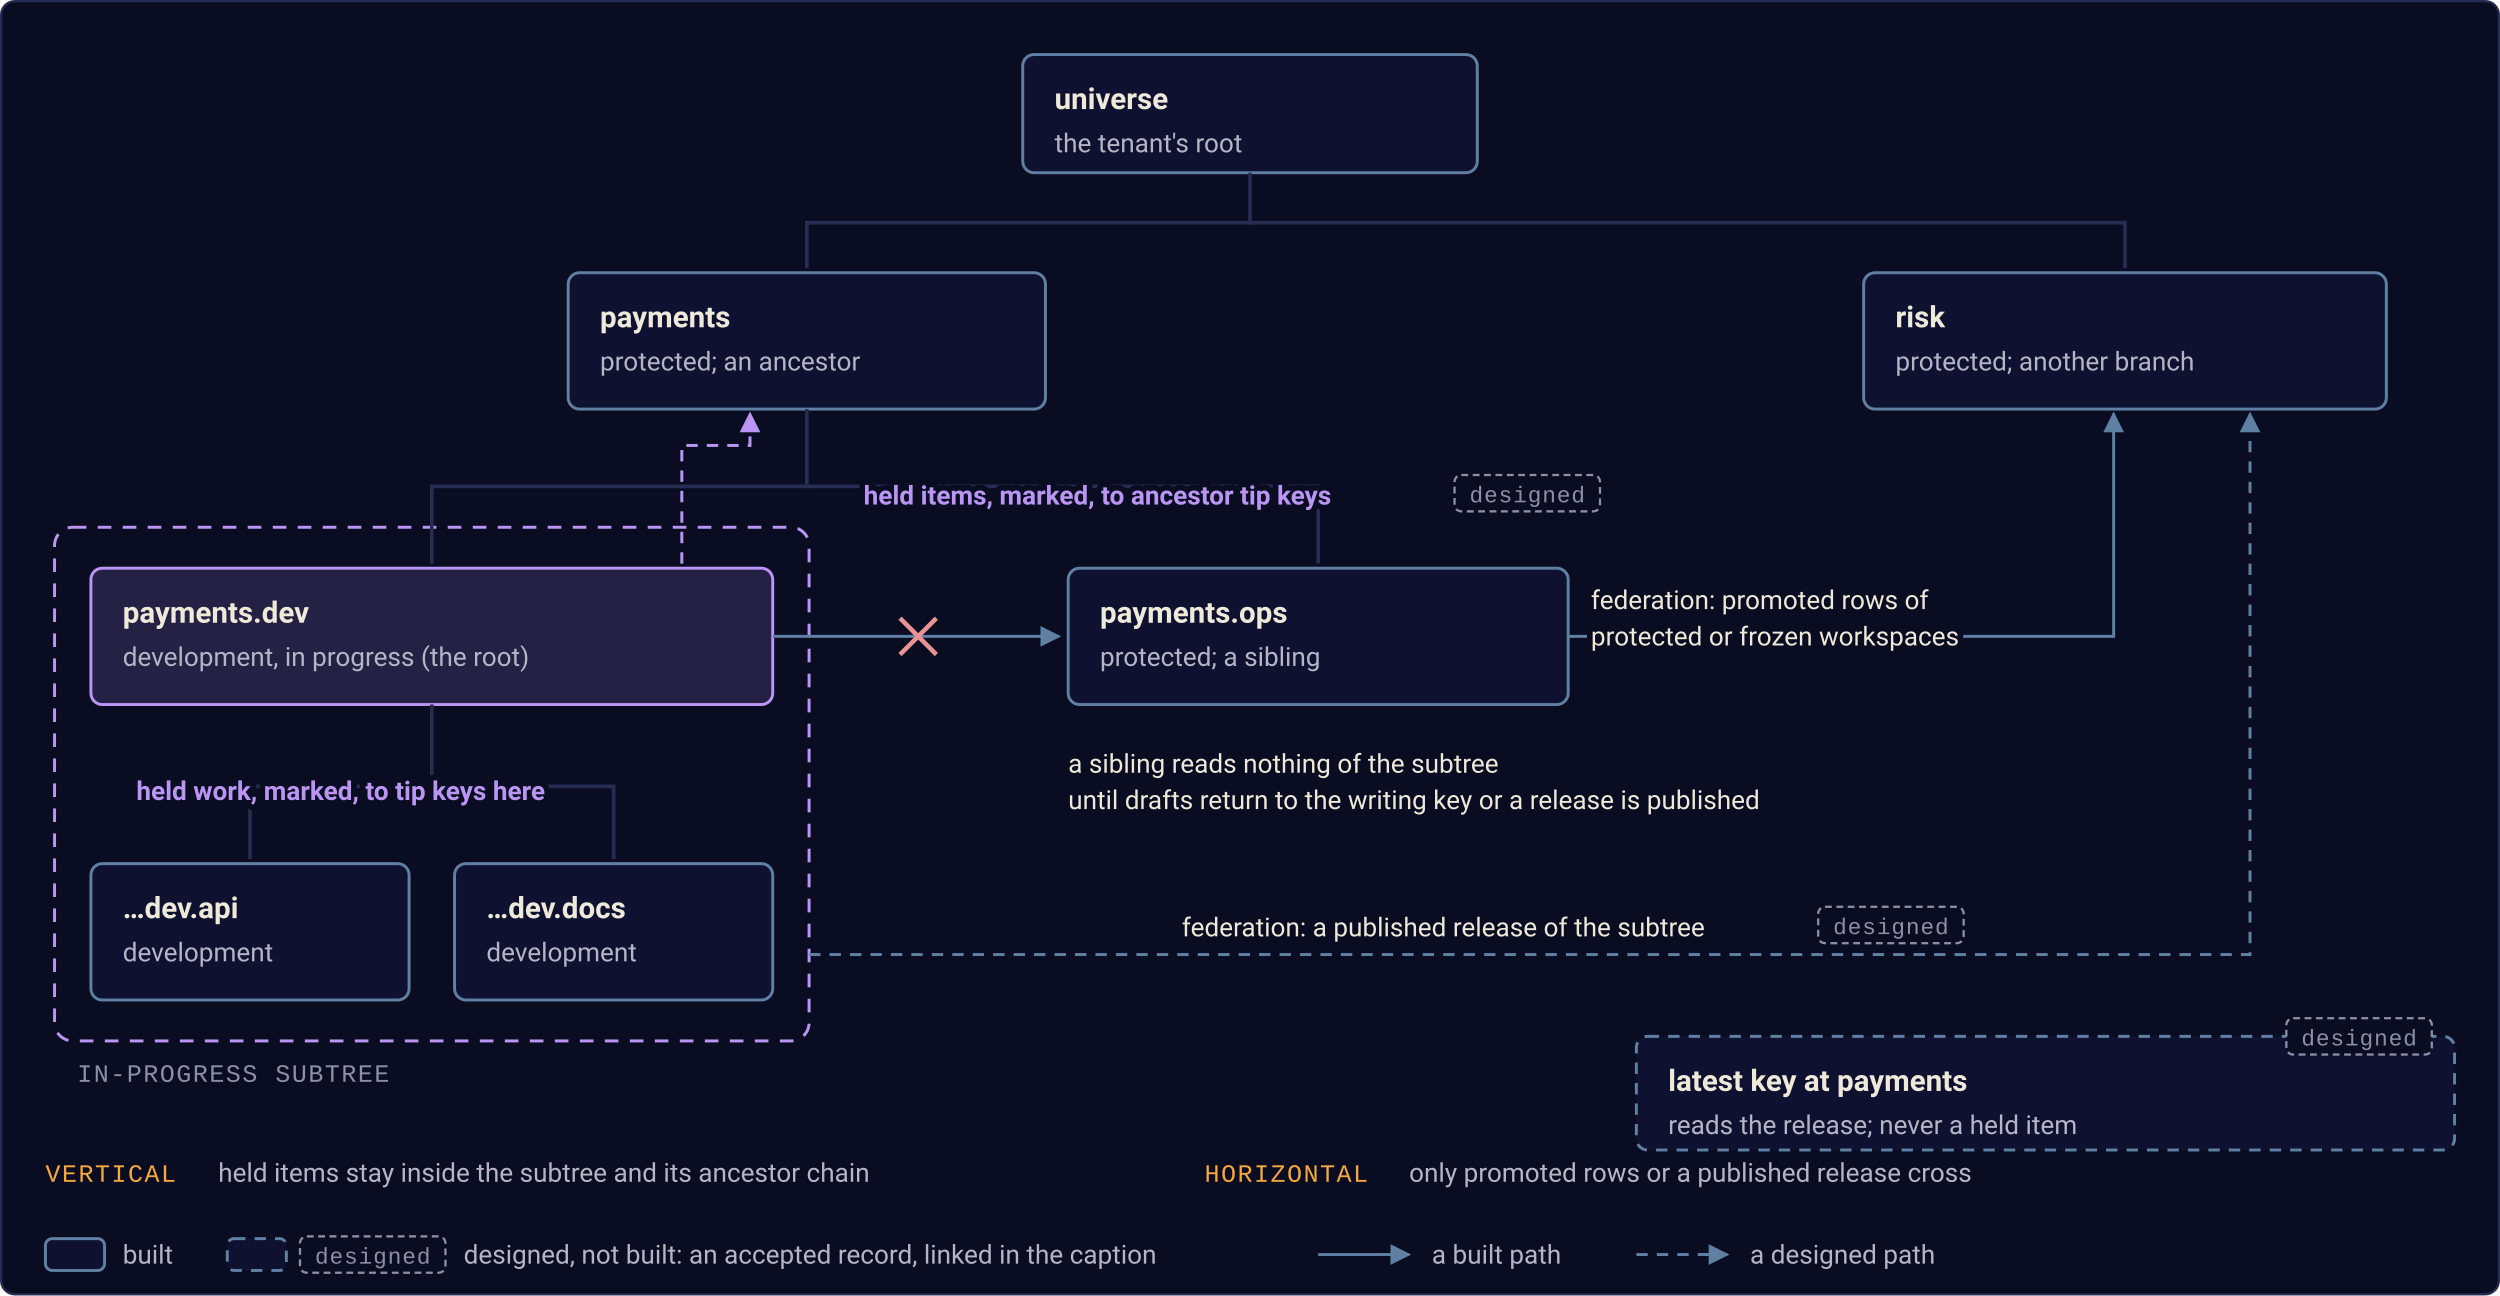
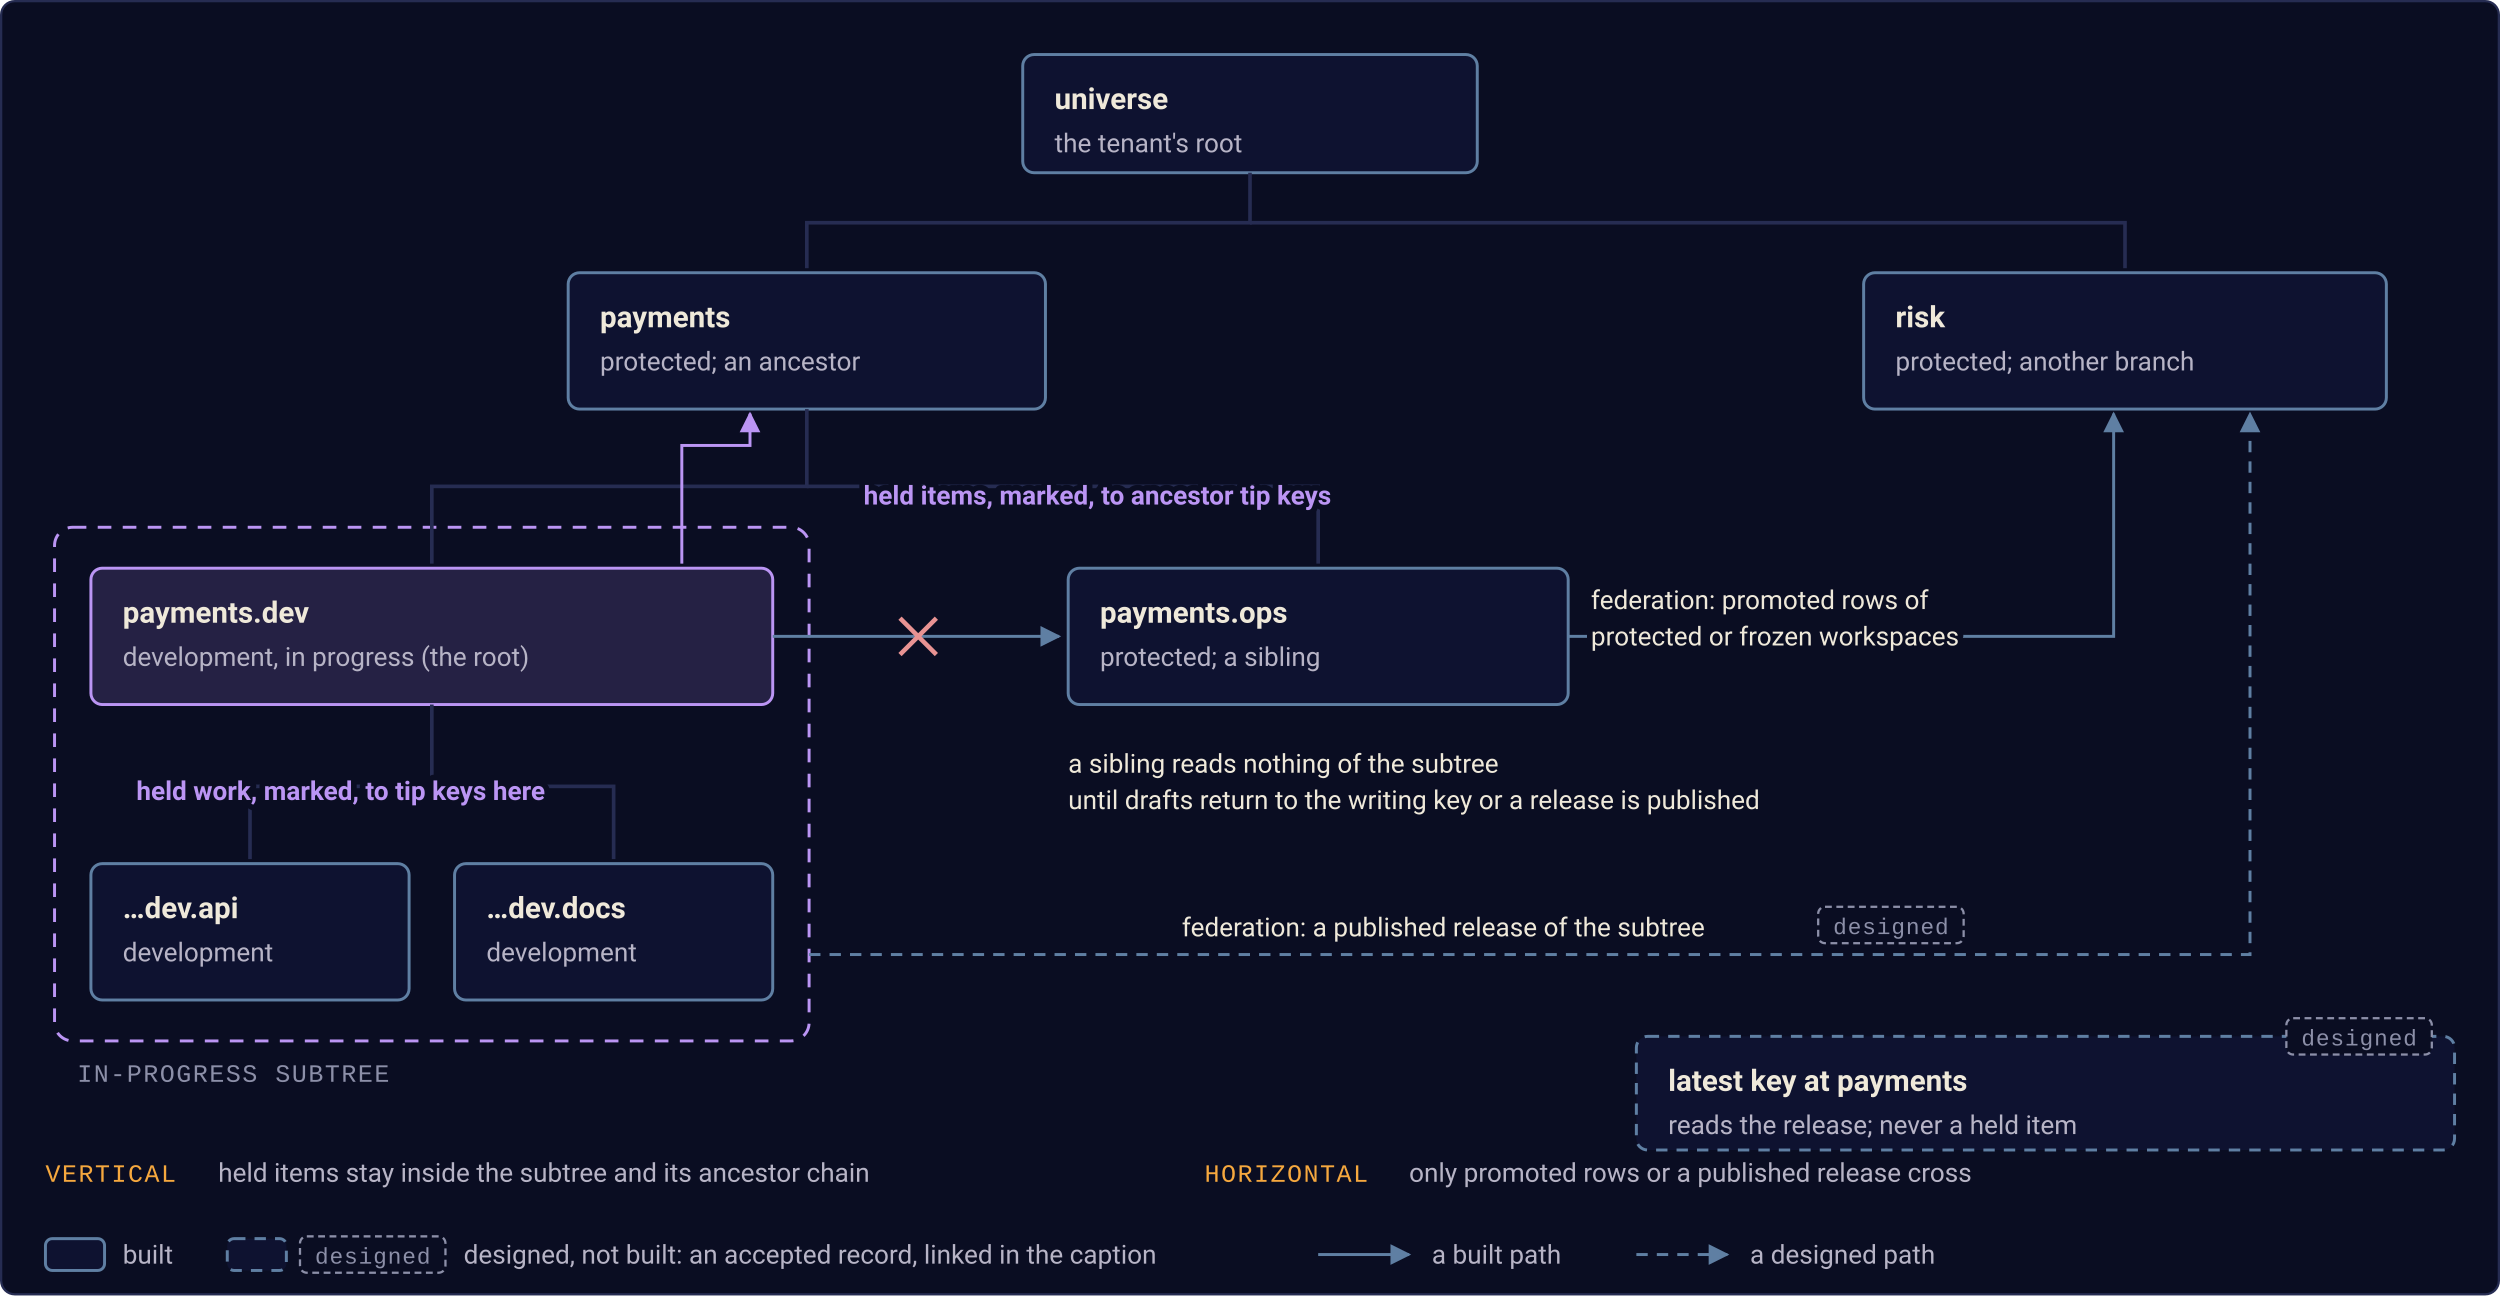
<svg xmlns="http://www.w3.org/2000/svg" width="1100" height="570" viewBox="0 0 1100 570" role="img" aria-labelledby="title desc">
  <style>
.plate{fill:#0a0d22;stroke:#262c52}
text{font-family:system-ui,-apple-system,"Segoe UI",Roboto,"Helvetica Neue",Arial,sans-serif}
.box{fill:#0e1230;stroke:#5f7fa3;stroke-width:1.3}
.box.soft{fill:#111638}
.box.acc{fill:#f6a83e24;stroke:#f6a83e}
.box.ip{fill:#b48af229;stroke:#bb95f4}
.box.plan{stroke-dasharray:5 4}
.zone{fill:none;stroke:#f6a83e;stroke-width:1.3;stroke-dasharray:6 5}
.zone.ip{stroke:#bb95f4}
.lane{fill:none;stroke:#262c52;stroke-width:1}
.tree{fill:none;stroke:#262c52;stroke-width:1.6}
.t{fill:#efe9da;font-size:13px;font-weight:700}
.s{fill:#b7b4c6;font-size:11.5px}
.lanet{fill:#8c8fa8;font-size:11px;font-family:ui-monospace,SFMono-Regular,Menlo,Consolas,"Liberation Mono",monospace;letter-spacing:.06em}
.lanet.hi{fill:#f6a83e}
.e{fill:none;stroke:#5f7fa3;stroke-width:1.3}
.e.acc{stroke:#f6a83e}
.e.ip{stroke:#bb95f4}
.e.dash{stroke-dasharray:5 4}
.ah{fill:#5f7fa3}
.aha{fill:#f6a83e}
.ahi{fill:#bb95f4}
.el{fill:#efe9da;font-size:11.5px;paint-order:stroke;stroke:#0a0d22;stroke-width:5px;stroke-linejoin:round}
.acct{fill:#f6a83e;font-size:11.5px;font-weight:700;paint-order:stroke;stroke:#0a0d22;stroke-width:5px;stroke-linejoin:round}
.ipt{fill:#bb95f4;font-size:11.5px;font-weight:700;paint-order:stroke;stroke:#0a0d22;stroke-width:5px;stroke-linejoin:round}
.tag{fill:#0a0d22;stroke:#8c8fa8;stroke-dasharray:3 2}
.tagt{fill:#8c8fa8;font-size:10px;font-family:ui-monospace,SFMono-Regular,Menlo,Consolas,"Liberation Mono",monospace;letter-spacing:.04em}
.reg{fill:#0e1230;stroke:#5f7fa3;stroke-width:1.2}
.reg.outer{fill:#111638}
.reg.ip{fill:#b48af229;stroke:#bb95f4;stroke-width:1.6}
.reg.plan{stroke-dasharray:5 4}
.reach{fill:none;stroke:#f6a83e;stroke-width:3}
.reach.b{stroke:#9fc6e6}
.reach.plan{stroke-dasharray:9 5}
.gh{fill:#0a0d22;stroke:#efe9da;stroke-width:1.6}
.gs{fill:#efe9da;stroke:#efe9da;stroke-width:1.6}
.gd{fill:#0a0d22;stroke:#efe9da;stroke-width:2.2;stroke-dasharray:4.5 2.4}
.gx{fill:none;stroke:#8c8fa8;stroke-width:1.4;stroke-dasharray:2 2}
.it{fill:#efe9da;font-size:11.5px}
.it.dim{fill:#8c8fa8}
.icet{fill:#9fc6e6;font-size:11.5px;font-weight:700;paint-order:stroke;stroke:#0a0d22;stroke-width:5px;stroke-linejoin:round}
.no{fill:none;stroke:#e99393;stroke-width:2}
</style>
  <defs>
    <marker id="a" viewBox="0 0 10 10" refX="9" refY="5" markerWidth="7" markerHeight="7" orient="auto-start-reverse">
      <path class="ah" d="M0 0 L10 5 L0 10 z" />
    </marker>
    <marker id="aa" viewBox="0 0 10 10" refX="9" refY="5" markerWidth="7" markerHeight="7" orient="auto-start-reverse">
      <path class="aha" d="M0 0 L10 5 L0 10 z" />
    </marker>
    <marker id="ai" viewBox="0 0 10 10" refX="9" refY="5" markerWidth="7" markerHeight="7" orient="auto-start-reverse">
      <path class="ahi" d="M0 0 L10 5 L0 10 z" />
    </marker>
  </defs>
  <rect class="plate" x="0.5" y="0.5" width="1099" height="569" rx="6" />
  <rect class="box" x="450" y="24" width="200" height="52" rx="5" />
  <text class="t" x="464" y="48">universe</text>
  <text class="s" x="464" y="67">the tenant's root</text>
  <rect class="box" x="250" y="120" width="210" height="60" rx="5" />
  <text class="t" x="264" y="144">payments</text>
  <text class="s" x="264" y="163">protected; an ancestor</text>
  <rect class="box" x="820" y="120" width="230" height="60" rx="5" />
  <text class="t" x="834" y="144">risk</text>
  <text class="s" x="834" y="163">protected; another branch</text>
  <rect class="box ip" x="40" y="250" width="300" height="60" rx="5" />
  <text class="t" x="54" y="274">payments.dev</text>
  <text class="s" x="54" y="293">development, in progress (the root)</text>
  <rect class="box" x="470" y="250" width="220" height="60" rx="5" />
  <text class="t" x="484" y="274">payments.ops</text>
  <text class="s" x="484" y="293">protected; a sibling</text>
  <rect class="box" x="40" y="380" width="140" height="60" rx="5" />
  <text class="t" x="54" y="404">…dev.api</text>
  <text class="s" x="54" y="423">development</text>
  <rect class="box" x="200" y="380" width="140" height="60" rx="5" />
  <text class="t" x="214" y="404">…dev.docs</text>
  <text class="s" x="214" y="423">development</text>
  <rect class="zone ip" x="24" y="232" width="332" height="226" rx="8" />
  <text class="lanet" x="34" y="476">IN-PROGRESS SUBTREE</text>
  <path class="tree" d="M550 76 V98 H355 V118" />
  <path class="tree" d="M550 98 H935 V118" />
  <path class="tree" d="M355 180 V214 H190 V248" />
  <path class="tree" d="M355 214 H580 V248" />
  <path class="tree" d="M190 310 V346 H110 V378" />
  <path class="tree" d="M190 346 H270 V378" />
  <text class="ipt" x="60" y="352">held work, marked, to tip keys here</text>
-   <path class="e ip dash" d="M300 248 V196 H330 V182" marker-end="url(#ai)" />
+   <path class="e ip" d="M300 248 V196 H330 V182" marker-end="url(#ai)" />
  <text class="ipt" x="380" y="222">held items, marked, to ancestor tip keys</text>
-   <rect class="tag" x="640" y="209" width="64" height="16" rx="3" />
-   <text class="tagt" x="672" y="221" text-anchor="middle">designed</text>
  <path class="e" d="M340 280 H466" marker-end="url(#a)" />
  <path class="no" d="M396 272 L412 288 M412 272 L396 288" />
  <text class="el" x="470" y="340">a sibling reads nothing of the subtree</text>
  <text class="el" x="470" y="356">until drafts return to the writing key or a release is published</text>
  <path class="e" d="M690 280 H930 V182" marker-end="url(#a)" />
  <text class="el" x="700" y="268">federation: promoted rows of</text>
  <text class="el" x="700" y="284">protected or frozen workspaces</text>
  <path class="e dash" d="M356 420 H990 V182" marker-end="url(#a)" />
  <text class="el" x="520" y="412">federation: a published release of the subtree</text>
  <rect class="tag" x="800" y="399" width="64" height="16" rx="3" />
  <text class="tagt" x="832" y="411" text-anchor="middle">designed</text>
  <rect class="box plan" x="720" y="456" width="360" height="50" rx="5" />
  <text class="t" x="734" y="480">latest key at payments</text>
  <text class="s" x="734" y="499">reads the release; never a held item</text>
  <rect class="tag" x="1006" y="448" width="64" height="16" rx="3" />
  <text class="tagt" x="1038" y="460" text-anchor="middle">designed</text>
  <text class="lanet hi" x="20" y="520">VERTICAL</text>
  <text class="s" x="96" y="520">held items stay inside the subtree and its ancestor chain</text>
  <text class="lanet hi" x="530" y="520">HORIZONTAL</text>
  <text class="s" x="620" y="520">only promoted rows or a published release cross</text>
  <path class="e" d="M580 552 H620" marker-end="url(#a)" />
  <text class="s" x="630" y="556">a built path</text>
  <path class="e dash" d="M720 552 H760" marker-end="url(#a)" />
  <text class="s" x="770" y="556">a designed path</text>
  <rect class="box" x="20" y="545" width="26" height="14" rx="3" />
  <text class="s" x="54" y="556">built</text>
  <rect class="box plan" x="100" y="545" width="26" height="14" rx="3" />
  <rect class="tag" x="132" y="544" width="64" height="16" rx="3" />
  <text class="tagt" x="164" y="556" text-anchor="middle">designed</text>
  <text class="s" x="204" y="556">designed, not built: an accepted record, linked in the caption</text>
</svg>
